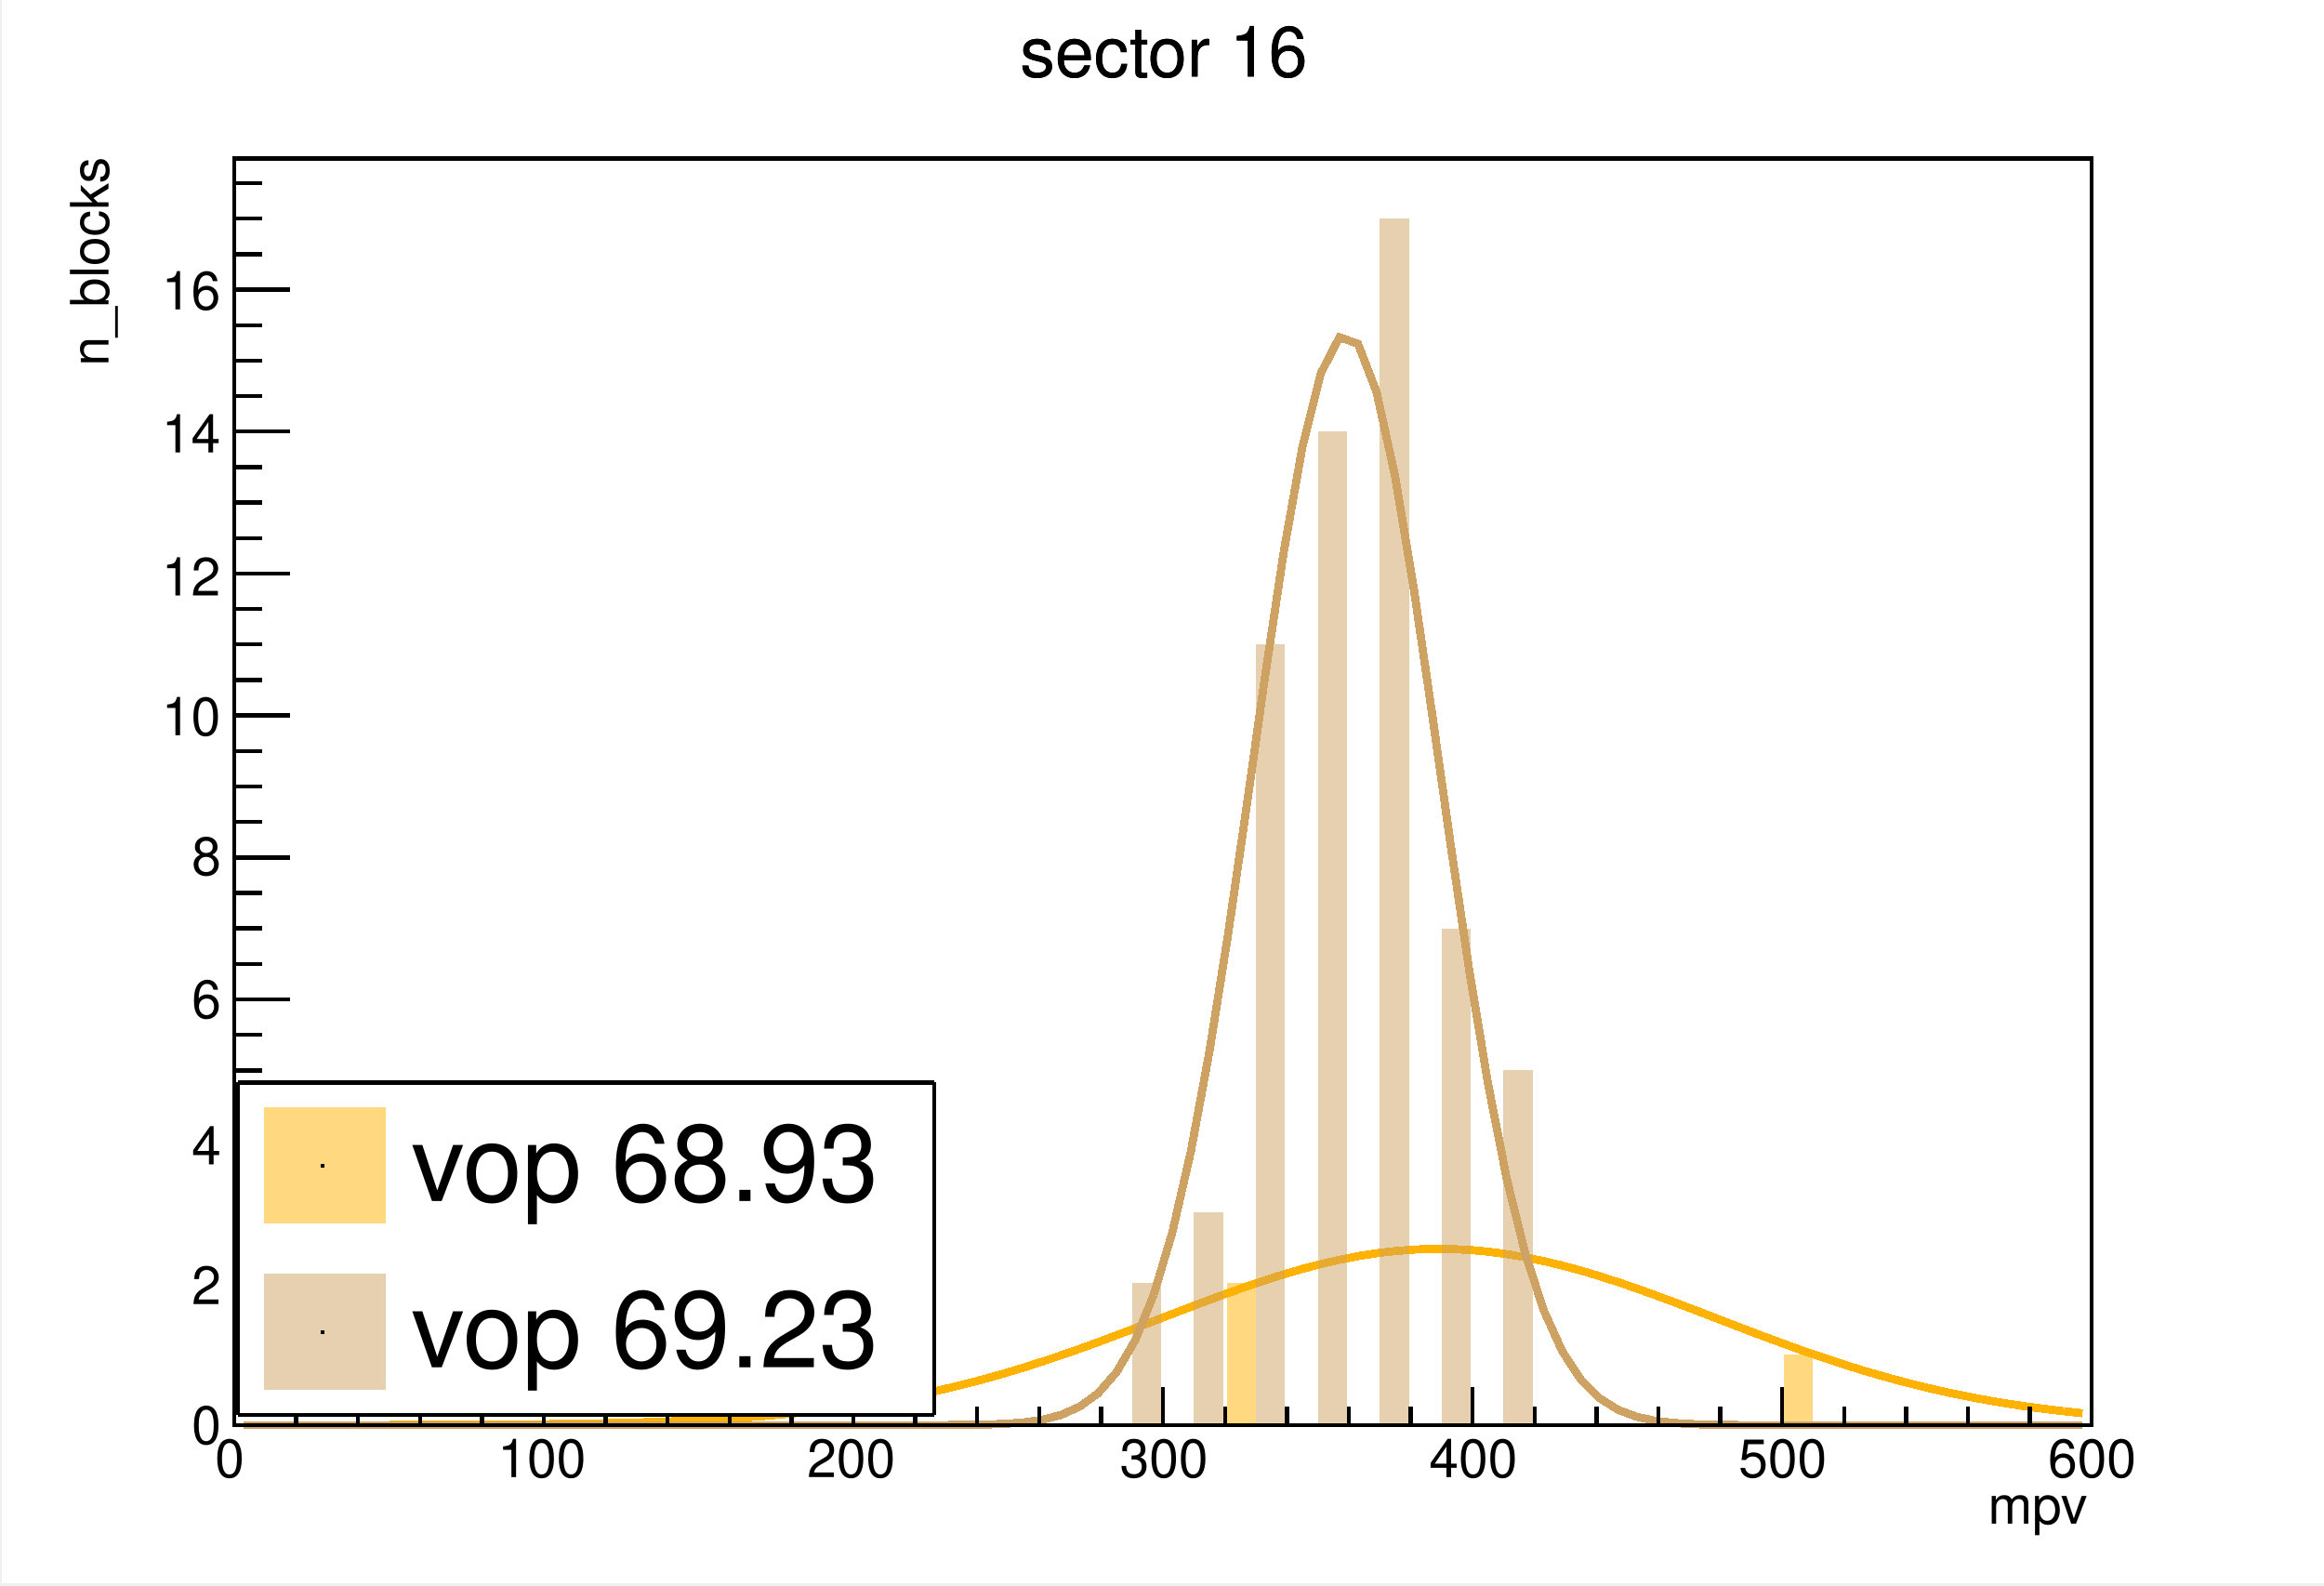
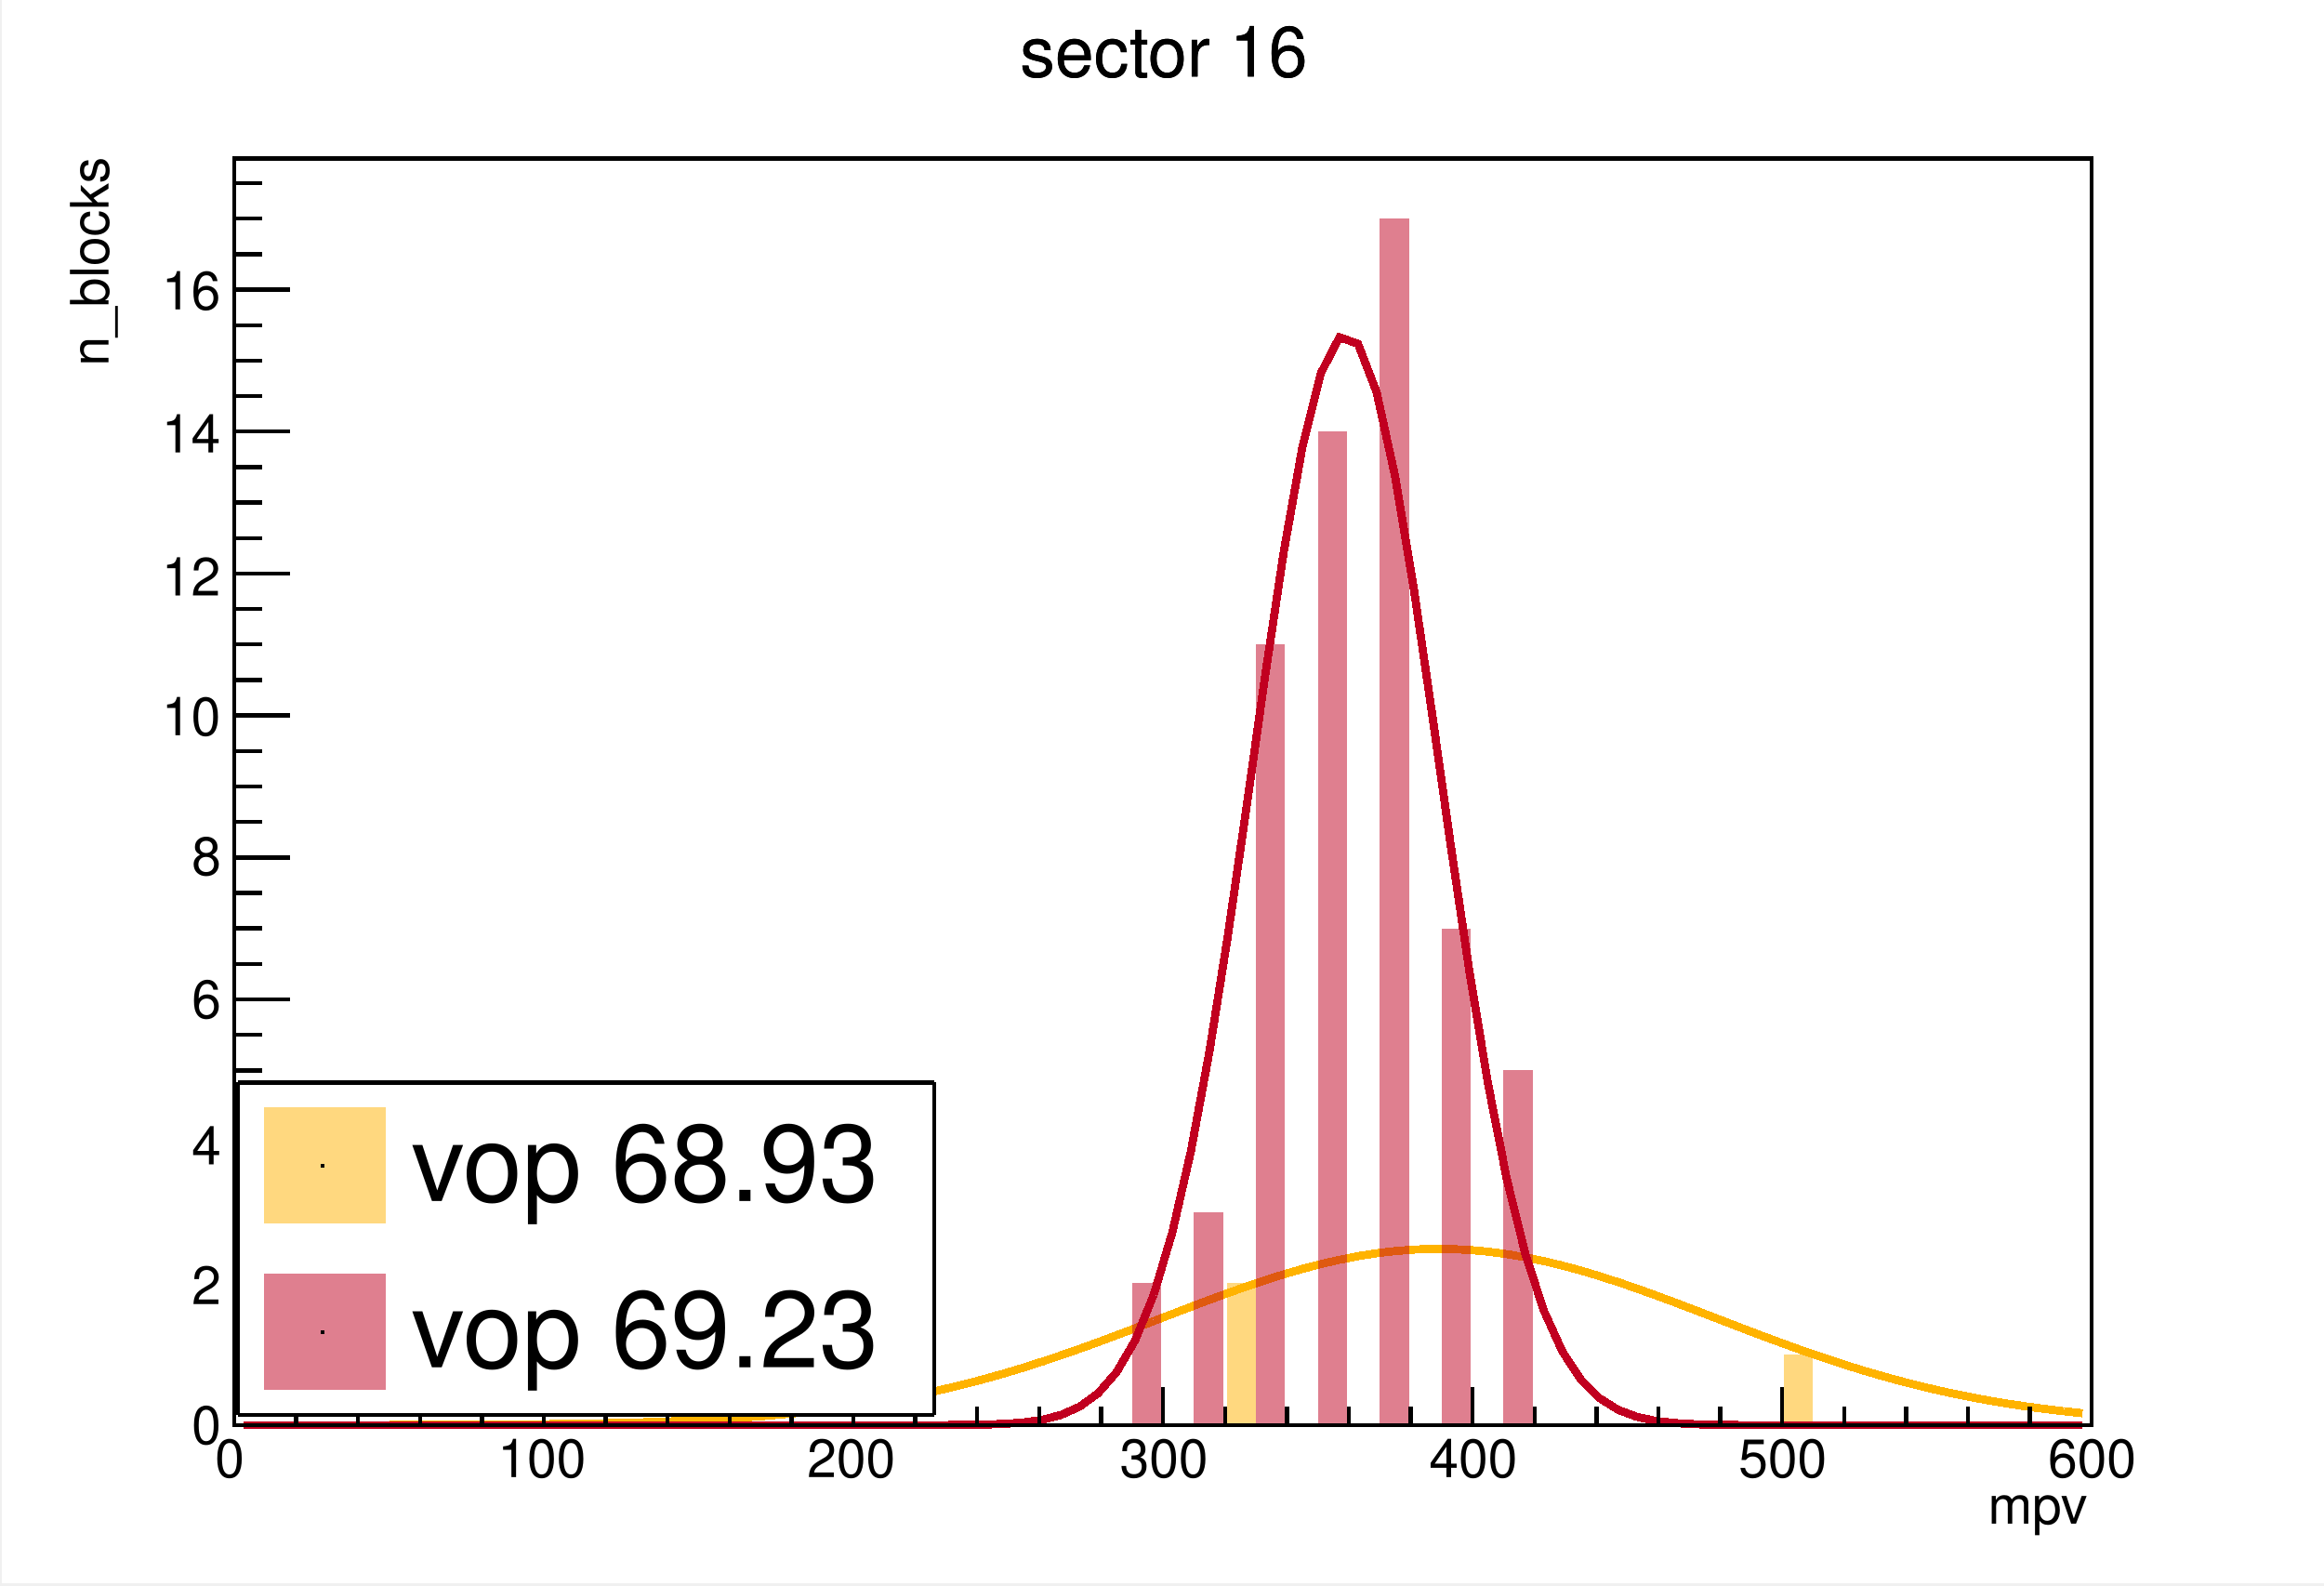
<svg xmlns="http://www.w3.org/2000/svg" width="567.429" height="387.116" viewBox="0 0 567.429 387.116" shape-rendering="crispEdges">
  <defs>
</defs>
  <rect x="0.5" y="0" width="566.929" height="386.616" fill="white" />
  <rect x="57.193" y="38.662" width="453.543" height="309.293" fill="white" />
  <rect x="57.193" y="38.662" width="453.543" height="309.293" fill="none" stroke="black" />
  <path d="M57.193,347.955h 453.543" fill="none" stroke="#000099" />
  <path d="M57.193,347.955h 453.543" fill="none" stroke="black" />
  <path d="M57.193,338.676v 9.279" fill="none" stroke="black" />
  <path d="M72.311,343.315v 4.639" fill="none" stroke="black" />
  <path d="M87.429,343.315v 4.639" fill="none" stroke="black" />
  <path d="M102.547,343.315v 4.639" fill="none" stroke="black" />
  <path d="M117.665,343.315v 4.639" fill="none" stroke="black" />
  <path d="M132.783,338.676v 9.279" fill="none" stroke="black" />
  <path d="M147.902,343.315v 4.639" fill="none" stroke="black" />
  <path d="M163.02,343.315v 4.639" fill="none" stroke="black" />
  <path d="M178.138,343.315v 4.639" fill="none" stroke="black" />
  <path d="M193.256,343.315v 4.639" fill="none" stroke="black" />
  <path d="M208.374,338.676v 9.279" fill="none" stroke="black" />
  <path d="M223.492,343.315v 4.639" fill="none" stroke="black" />
  <path d="M238.61,343.315v 4.639" fill="none" stroke="black" />
  <path d="M253.728,343.315v 4.639" fill="none" stroke="black" />
  <path d="M268.846,343.315v 4.639" fill="none" stroke="black" />
  <path d="M283.965,338.676v 9.279" fill="none" stroke="black" />
  <path d="M299.083,343.315v 4.639" fill="none" stroke="black" />
  <path d="M314.201,343.315v 4.639" fill="none" stroke="black" />
  <path d="M329.319,343.315v 4.639" fill="none" stroke="black" />
  <path d="M344.437,343.315v 4.639" fill="none" stroke="black" />
  <path d="M359.555,338.676v 9.279" fill="none" stroke="black" />
  <path d="M374.673,343.315v 4.639" fill="none" stroke="black" />
  <path d="M389.791,343.315v 4.639" fill="none" stroke="black" />
  <path d="M404.909,343.315v 4.639" fill="none" stroke="black" />
  <path d="M420.028,343.315v 4.639" fill="none" stroke="black" />
  <path d="M435.146,338.676v 9.279" fill="none" stroke="black" />
  <path d="M450.264,343.315v 4.639" fill="none" stroke="black" />
  <path d="M465.382,343.315v 4.639" fill="none" stroke="black" />
  <path d="M480.5,343.315v 4.639" fill="none" stroke="black" />
  <path d="M495.618,343.315v 4.639" fill="none" stroke="black" />
  <path d="M510.736,338.676v 9.279" fill="none" stroke="black" />
  <text xml:space="preserve" x="52.482" y="360.625" fill="black" font-size="12.914" font-family="Helvetica">0</text>
  <text xml:space="preserve" x="121.521" y="360.625" fill="black" font-size="12.914" font-family="Helvetica">100</text>
  <text xml:space="preserve" x="197.057" y="360.625" fill="black" font-size="12.914" font-family="Helvetica">200</text>
  <text xml:space="preserve" x="273.406" y="360.625" fill="black" font-size="12.914" font-family="Helvetica">300</text>
  <text xml:space="preserve" x="348.942" y="360.625" fill="black" font-size="12.914" font-family="Helvetica">400</text>
  <text xml:space="preserve" x="424.479" y="360.625" fill="black" font-size="12.914" font-family="Helvetica">500</text>
  <text xml:space="preserve" x="500.015" y="360.625" fill="black" font-size="12.914" font-family="Helvetica">600</text>
  <text xml:space="preserve" x="485.395" y="371.996" fill="black" font-size="12.914" font-family="Helvetica">mpv</text>
  <path d="M57.193,347.955v -309.293" fill="none" stroke="black" />
  <path d="M70.799,347.955h -13.606" fill="none" stroke="black" />
  <path d="M63.996,339.291h -6.803" fill="none" stroke="black" />
  <path d="M63.996,330.627h -6.803" fill="none" stroke="black" />
  <path d="M63.996,321.964h -6.803" fill="none" stroke="black" />
  <path d="M70.799,313.3h -13.606" fill="none" stroke="black" />
  <path d="M63.996,304.636h -6.803" fill="none" stroke="black" />
  <path d="M63.996,295.973h -6.803" fill="none" stroke="black" />
  <path d="M63.996,287.309h -6.803" fill="none" stroke="black" />
  <path d="M70.799,278.645h -13.606" fill="none" stroke="black" />
  <path d="M63.996,269.982h -6.803" fill="none" stroke="black" />
  <path d="M63.996,261.318h -6.803" fill="none" stroke="black" />
  <path d="M63.996,252.654h -6.803" fill="none" stroke="black" />
  <path d="M70.799,243.991h -13.606" fill="none" stroke="black" />
  <path d="M63.996,235.327h -6.803" fill="none" stroke="black" />
  <path d="M63.996,226.663h -6.803" fill="none" stroke="black" />
  <path d="M63.996,218h -6.803" fill="none" stroke="black" />
  <path d="M70.799,209.336h -13.606" fill="none" stroke="black" />
  <path d="M63.996,200.672h -6.803" fill="none" stroke="black" />
  <path d="M63.996,192.009h -6.803" fill="none" stroke="black" />
  <path d="M63.996,183.345h -6.803" fill="none" stroke="black" />
  <path d="M70.799,174.681h -13.606" fill="none" stroke="black" />
  <path d="M63.996,166.018h -6.803" fill="none" stroke="black" />
  <path d="M63.996,157.354h -6.803" fill="none" stroke="black" />
  <path d="M63.996,148.69h -6.803" fill="none" stroke="black" />
  <path d="M70.799,140.027h -13.606" fill="none" stroke="black" />
  <path d="M63.996,131.363h -6.803" fill="none" stroke="black" />
  <path d="M63.996,122.699h -6.803" fill="none" stroke="black" />
  <path d="M63.996,114.036h -6.803" fill="none" stroke="black" />
  <path d="M70.799,105.372h -13.606" fill="none" stroke="black" />
  <path d="M63.996,96.708h -6.803" fill="none" stroke="black" />
  <path d="M63.996,88.045h -6.803" fill="none" stroke="black" />
  <path d="M63.996,79.381h -6.803" fill="none" stroke="black" />
  <path d="M70.799,70.717h -13.606" fill="none" stroke="black" />
  <path d="M70.799,70.717h -13.606" fill="none" stroke="black" />
  <path d="M63.996,62.054h -6.803" fill="none" stroke="black" />
  <path d="M63.996,53.39h -6.803" fill="none" stroke="black" />
  <path d="M63.996,44.726h -6.803" fill="none" stroke="black" />
  <text xml:space="preserve" x="46.797" y="352.503" fill="black" font-size="12.914" font-family="Helvetica">0</text>
  <text xml:space="preserve" x="46.797" y="318.39" fill="black" font-size="12.914" font-family="Helvetica">2</text>
  <text xml:space="preserve" x="46.797" y="284.277" fill="black" font-size="12.914" font-family="Helvetica">4</text>
  <text xml:space="preserve" x="46.797" y="248.539" fill="black" font-size="12.914" font-family="Helvetica">6</text>
  <text xml:space="preserve" x="46.797" y="213.614" fill="black" font-size="12.914" font-family="Helvetica">8</text>
  <text xml:space="preserve" x="39.486" y="179.5" fill="black" font-size="12.914" font-family="Helvetica">10</text>
  <text xml:space="preserve" x="39.486" y="145.387" fill="black" font-size="12.914" font-family="Helvetica">12</text>
  <text xml:space="preserve" x="39.486" y="110.462" fill="black" font-size="12.914" font-family="Helvetica">14</text>
  <text xml:space="preserve" x="39.486" y="75.536" fill="black" font-size="12.914" font-family="Helvetica">16</text>
  <g transform="rotate(-90,26.491,89.3441)">
    <text xml:space="preserve" x="26.491" y="89.344" fill="black" font-size="12.914" font-family="Helvetica">n_blocks</text>
  </g>
  <text xml:space="preserve" x="249.039" y="18.681" fill="black" font-size="17.082" font-family="Helvetica">sector 16</text>
  <rect x="57.647" y="347.955" width="7.106" height="0" fill="#ffb300" fill-opacity="0.50" stroke-opacity="0.50" />
  <rect x="72.765" y="347.955" width="7.106" height="0" fill="#ffb300" fill-opacity="0.50" stroke-opacity="0.50" />
  <rect x="87.883" y="347.955" width="7.106" height="0" fill="#ffb300" fill-opacity="0.50" stroke-opacity="0.50" />
  <rect x="103.001" y="347.955" width="7.106" height="0" fill="#ffb300" fill-opacity="0.50" stroke-opacity="0.50" />
  <rect x="118.119" y="347.955" width="7.106" height="0" fill="#ffb300" fill-opacity="0.50" stroke-opacity="0.50" />
  <rect x="133.237" y="347.955" width="7.106" height="0" fill="#ffb300" fill-opacity="0.50" stroke-opacity="0.50" />
  <rect x="148.355" y="347.955" width="7.106" height="0" fill="#ffb300" fill-opacity="0.50" stroke-opacity="0.50" />
  <rect x="163.473" y="347.955" width="7.106" height="0" fill="#ffb300" fill-opacity="0.50" stroke-opacity="0.50" />
  <rect x="178.591" y="347.955" width="7.106" height="0" fill="#ffb300" fill-opacity="0.50" stroke-opacity="0.50" />
  <rect x="193.709" y="347.955" width="7.106" height="0" fill="#ffb300" fill-opacity="0.50" stroke-opacity="0.50" />
  <rect x="208.828" y="347.955" width="7.106" height="0" fill="#ffb300" fill-opacity="0.50" stroke-opacity="0.50" />
  <rect x="223.946" y="347.955" width="7.106" height="0" fill="#ffb300" fill-opacity="0.50" stroke-opacity="0.50" />
  <rect x="239.064" y="347.955" width="7.106" height="0" fill="#ffb300" fill-opacity="0.50" stroke-opacity="0.50" />
  <rect x="254.182" y="347.955" width="7.106" height="0" fill="#ffb300" fill-opacity="0.50" stroke-opacity="0.50" />
  <rect x="269.3" y="347.955" width="7.106" height="0" fill="#ffb300" fill-opacity="0.50" stroke-opacity="0.50" />
  <rect x="284.418" y="347.955" width="7.106" height="0" fill="#ffb300" fill-opacity="0.50" stroke-opacity="0.50" />
  <rect x="299.536" y="313.3" width="7.106" height="34.655" fill="#ffb300" fill-opacity="0.50" stroke-opacity="0.50" />
  <rect x="314.654" y="347.955" width="7.106" height="0" fill="#ffb300" fill-opacity="0.50" stroke-opacity="0.50" />
  <rect x="329.772" y="347.955" width="7.106" height="0" fill="#ffb300" fill-opacity="0.50" stroke-opacity="0.50" />
  <rect x="344.891" y="347.955" width="7.106" height="0" fill="#ffb300" fill-opacity="0.50" stroke-opacity="0.50" />
  <rect x="360.009" y="347.955" width="7.106" height="0" fill="#ffb300" fill-opacity="0.50" stroke-opacity="0.50" />
  <rect x="375.127" y="347.955" width="7.106" height="0" fill="#ffb300" fill-opacity="0.50" stroke-opacity="0.50" />
  <rect x="390.245" y="347.955" width="7.106" height="0" fill="#ffb300" fill-opacity="0.50" stroke-opacity="0.50" />
  <rect x="405.363" y="347.955" width="7.106" height="0" fill="#ffb300" fill-opacity="0.50" stroke-opacity="0.50" />
  <rect x="420.481" y="347.955" width="7.106" height="0" fill="#ffb300" fill-opacity="0.50" stroke-opacity="0.50" />
  <rect x="435.599" y="330.627" width="7.106" height="17.327" fill="#ffb300" fill-opacity="0.50" stroke-opacity="0.50" />
  <rect x="450.717" y="347.955" width="7.106" height="0" fill="#ffb300" fill-opacity="0.50" stroke-opacity="0.50" />
  <rect x="465.835" y="347.955" width="7.106" height="0" fill="#ffb300" fill-opacity="0.50" stroke-opacity="0.50" />
  <rect x="480.954" y="347.955" width="7.106" height="0" fill="#ffb300" fill-opacity="0.50" stroke-opacity="0.50" />
  <rect x="496.072" y="347.955" width="7.106" height="0" fill="#ffb300" fill-opacity="0.50" stroke-opacity="0.50" />
  <path d="M59.461,347.955h 31.748l 4.535, -0.035l 4.535, -0.01l 4.535, -0.013l 4.535, -0.016l 4.535, -0.02l 4.535, -0.024l 4.535, -0.03l 4.535, -0.037l 4.535, -0.045l 4.535, -0.055l  4.535, -0.066l 4.535, -0.08l 4.535, -0.096l 4.535, -0.114l 4.535, -0.136l 4.535, -0.16l 4.535, -0.188l 4.535, -0.22l 4.535, -0.256l 4.535, -0.296l 4.535, -0.34l 4.535, -0.389l  4.535, -0.443l 4.535, -0.502l 4.535, -0.566l 4.535, -0.634l 4.535, -0.707l 4.535, -0.783l 4.535, -0.863l 4.535, -0.946l 4.535, -1.031l 4.535, -1.117l 4.535, -1.203l 4.535, -1.287l 4.535,  -1.369l 4.535, -1.447l 4.535, -1.519l 4.535, -1.584l 4.535, -1.64l 4.535, -1.686l 4.535, -1.72l 4.535, -1.741" fill="none" stroke="#ffb300" stroke-width="2" />
  <path d="M281.697,322.542l 4.535, -1.747l 4.535, -1.737l 4.535, -1.711l 4.535, -1.667l 4.535, -1.606l 4.535, -1.527l 4.535, -1.43l 4.535, -1.317l 4.535, -1.187l 4.535, -1.043l 4.535, -0.885l 4.535,  -0.716l 4.535, -0.538l 4.535, -0.352l 4.535, -0.162l 4.535, 0.031l 4.535, 0.223l 4.535, 0.412l 4.535, 0.595l 4.535, 0.771l 4.535, 0.937l 4.535, 1.09l 4.535, 1.23l 4.535, 1.355l 4.535,  1.463l 4.535, 1.554l 4.535, 1.627l 4.535, 1.683l 4.535, 1.721l 4.535, 1.742l 4.535, 1.746l 4.535, 1.736l 4.535, 1.711l 4.535, 1.673l 4.535, 1.623l 4.535, 1.564l 4.535, 1.497l 4.535, 1.423l  4.535, 1.343l 4.535, 1.26l 4.535, 1.175l 4.535, 1.09l 4.535, 1.004l 4.535, 0.92l 4.535, 0.838l 4.535, 0.759l 4.535, 0.683l 4.535, 0.612l 4.535, 0.545" fill="none" stroke="#ffb300" stroke-width="2" />
  <path d="M503.933,344.55l 4.535, 0.483" fill="none" stroke="#ffb300" stroke-width="2" />
-   <rect x="64.752" y="347.955" width="7.106" height="0" fill="#cea262" fill-opacity="0.50" stroke-opacity="0.50" />
-   <rect x="79.87" y="347.955" width="7.106" height="0" fill="#cea262" fill-opacity="0.50" stroke-opacity="0.50" />
-   <rect x="94.988" y="347.955" width="7.106" height="0" fill="#cea262" fill-opacity="0.50" stroke-opacity="0.50" />
-   <rect x="110.106" y="347.955" width="7.106" height="0" fill="#cea262" fill-opacity="0.50" stroke-opacity="0.50" />
-   <rect x="125.224" y="347.955" width="7.106" height="0" fill="#cea262" fill-opacity="0.50" stroke-opacity="0.50" />
-   <rect x="140.343" y="347.955" width="7.106" height="0" fill="#cea262" fill-opacity="0.50" stroke-opacity="0.50" />
-   <rect x="155.461" y="347.955" width="7.106" height="0" fill="#cea262" fill-opacity="0.50" stroke-opacity="0.50" />
-   <rect x="170.579" y="347.955" width="7.106" height="0" fill="#cea262" fill-opacity="0.50" stroke-opacity="0.50" />
-   <rect x="185.697" y="347.955" width="7.106" height="0" fill="#cea262" fill-opacity="0.50" stroke-opacity="0.50" />
-   <rect x="200.815" y="347.955" width="7.106" height="0" fill="#cea262" fill-opacity="0.50" stroke-opacity="0.50" />
-   <rect x="215.933" y="347.955" width="7.106" height="0" fill="#cea262" fill-opacity="0.50" stroke-opacity="0.50" />
-   <rect x="231.051" y="347.955" width="7.106" height="0" fill="#cea262" fill-opacity="0.50" stroke-opacity="0.50" />
-   <rect x="246.169" y="347.955" width="7.106" height="0" fill="#cea262" fill-opacity="0.50" stroke-opacity="0.50" />
-   <rect x="261.287" y="347.955" width="7.106" height="0" fill="#cea262" fill-opacity="0.50" stroke-opacity="0.50" />
-   <rect x="276.406" y="313.3" width="7.106" height="34.655" fill="#cea262" fill-opacity="0.50" stroke-opacity="0.50" />
-   <rect x="291.524" y="295.973" width="7.106" height="51.982" fill="#cea262" fill-opacity="0.50" stroke-opacity="0.50" />
-   <rect x="306.642" y="157.354" width="7.106" height="190.601" fill="#cea262" fill-opacity="0.50" stroke-opacity="0.50" />
-   <rect x="321.76" y="105.372" width="7.106" height="242.583" fill="#cea262" fill-opacity="0.50" stroke-opacity="0.50" />
-   <rect x="336.878" y="53.39" width="7.106" height="294.565" fill="#cea262" fill-opacity="0.50" stroke-opacity="0.50" />
-   <rect x="351.996" y="226.663" width="7.106" height="121.291" fill="#cea262" fill-opacity="0.50" stroke-opacity="0.50" />
-   <rect x="367.114" y="261.318" width="7.106" height="86.637" fill="#cea262" fill-opacity="0.50" stroke-opacity="0.50" />
-   <rect x="382.232" y="347.955" width="7.106" height="0" fill="#cea262" fill-opacity="0.50" stroke-opacity="0.50" />
-   <rect x="397.35" y="347.955" width="7.106" height="0" fill="#cea262" fill-opacity="0.50" stroke-opacity="0.50" />
-   <rect x="412.469" y="347.955" width="7.106" height="0" fill="#cea262" fill-opacity="0.50" stroke-opacity="0.50" />
-   <rect x="427.587" y="347.955" width="7.106" height="0" fill="#cea262" fill-opacity="0.50" stroke-opacity="0.50" />
-   <rect x="442.705" y="347.955" width="7.106" height="0" fill="#cea262" fill-opacity="0.50" stroke-opacity="0.50" />
-   <rect x="457.823" y="347.955" width="7.106" height="0" fill="#cea262" fill-opacity="0.50" stroke-opacity="0.50" />
-   <rect x="472.941" y="347.955" width="7.106" height="0" fill="#cea262" fill-opacity="0.50" stroke-opacity="0.50" />
-   <rect x="488.059" y="347.955" width="7.106" height="0" fill="#cea262" fill-opacity="0.50" stroke-opacity="0.50" />
-   <rect x="503.177" y="347.955" width="7.106" height="0" fill="#cea262" fill-opacity="0.50" stroke-opacity="0.50" />
-   <path d="M59.461,347.955h 167.811l 4.535, -0.032l 4.535, -0.041l 4.535, -0.087l 4.535, -0.177l 4.535, -0.345l 4.535, -0.647l 4.535, -1.162l 4.535, -1.998l 4.535, -3.286l 4.535, -5.169l 4.535,  -7.766l 4.535, -11.137" fill="none" stroke="#cea262" stroke-width="2" />
-   <path d="M281.697,316.108l 4.535, -15.221l 4.535, -19.79l 4.535, -24.417l 4.535, -28.486l 4.535, -31.265l 4.535, -32.019l 4.535, -30.177l 4.535, -25.491l 4.535, -18.143l 4.535, -8.771l 4.535, 1.614l 4.535, 11.812l  4.535, 20.654l 4.535, 27.232l 4.535, 31.042l 4.535, 32.042l 4.535, 30.594l 4.535, 27.338l 4.535, 23.022l 4.535, 18.356l 4.535, 13.9l 4.535, 10.02l 4.535, 6.887l 4.535, 4.519l 4.535, 2.834l 4.535,  1.7l 4.535, 0.976l 4.535, 0.536l 4.535, 0.282l 4.535, 0.142l 4.535, 0.069l 4.535, 0.056h 77.102" fill="none" stroke="#cea262" stroke-width="2" />
-   <path d="M503.933,347.955h 4.535" fill="none" stroke="#cea262" stroke-width="2" />
+   <rect x="64.752" y="347.955" width="7.106" height="0" fill="#c10020" fill-opacity="0.50" stroke-opacity="0.50" />
+   <rect x="79.87" y="347.955" width="7.106" height="0" fill="#c10020" fill-opacity="0.50" stroke-opacity="0.50" />
+   <rect x="94.988" y="347.955" width="7.106" height="0" fill="#c10020" fill-opacity="0.50" stroke-opacity="0.50" />
+   <rect x="110.106" y="347.955" width="7.106" height="0" fill="#c10020" fill-opacity="0.50" stroke-opacity="0.50" />
+   <rect x="125.224" y="347.955" width="7.106" height="0" fill="#c10020" fill-opacity="0.50" stroke-opacity="0.50" />
+   <rect x="140.343" y="347.955" width="7.106" height="0" fill="#c10020" fill-opacity="0.50" stroke-opacity="0.50" />
+   <rect x="155.461" y="347.955" width="7.106" height="0" fill="#c10020" fill-opacity="0.50" stroke-opacity="0.50" />
+   <rect x="170.579" y="347.955" width="7.106" height="0" fill="#c10020" fill-opacity="0.50" stroke-opacity="0.50" />
+   <rect x="185.697" y="347.955" width="7.106" height="0" fill="#c10020" fill-opacity="0.50" stroke-opacity="0.50" />
+   <rect x="200.815" y="347.955" width="7.106" height="0" fill="#c10020" fill-opacity="0.50" stroke-opacity="0.50" />
+   <rect x="215.933" y="347.955" width="7.106" height="0" fill="#c10020" fill-opacity="0.50" stroke-opacity="0.50" />
+   <rect x="231.051" y="347.955" width="7.106" height="0" fill="#c10020" fill-opacity="0.50" stroke-opacity="0.50" />
+   <rect x="246.169" y="347.955" width="7.106" height="0" fill="#c10020" fill-opacity="0.50" stroke-opacity="0.50" />
+   <rect x="261.287" y="347.955" width="7.106" height="0" fill="#c10020" fill-opacity="0.50" stroke-opacity="0.50" />
+   <rect x="276.406" y="313.3" width="7.106" height="34.655" fill="#c10020" fill-opacity="0.50" stroke-opacity="0.50" />
+   <rect x="291.524" y="295.973" width="7.106" height="51.982" fill="#c10020" fill-opacity="0.50" stroke-opacity="0.50" />
+   <rect x="306.642" y="157.354" width="7.106" height="190.601" fill="#c10020" fill-opacity="0.50" stroke-opacity="0.50" />
+   <rect x="321.76" y="105.372" width="7.106" height="242.583" fill="#c10020" fill-opacity="0.50" stroke-opacity="0.50" />
+   <rect x="336.878" y="53.39" width="7.106" height="294.565" fill="#c10020" fill-opacity="0.50" stroke-opacity="0.50" />
+   <rect x="351.996" y="226.663" width="7.106" height="121.291" fill="#c10020" fill-opacity="0.50" stroke-opacity="0.50" />
+   <rect x="367.114" y="261.318" width="7.106" height="86.637" fill="#c10020" fill-opacity="0.50" stroke-opacity="0.50" />
+   <rect x="382.232" y="347.955" width="7.106" height="0" fill="#c10020" fill-opacity="0.50" stroke-opacity="0.50" />
+   <rect x="397.35" y="347.955" width="7.106" height="0" fill="#c10020" fill-opacity="0.50" stroke-opacity="0.50" />
+   <rect x="412.469" y="347.955" width="7.106" height="0" fill="#c10020" fill-opacity="0.50" stroke-opacity="0.50" />
+   <rect x="427.587" y="347.955" width="7.106" height="0" fill="#c10020" fill-opacity="0.50" stroke-opacity="0.50" />
+   <rect x="442.705" y="347.955" width="7.106" height="0" fill="#c10020" fill-opacity="0.50" stroke-opacity="0.50" />
+   <rect x="457.823" y="347.955" width="7.106" height="0" fill="#c10020" fill-opacity="0.50" stroke-opacity="0.50" />
+   <rect x="472.941" y="347.955" width="7.106" height="0" fill="#c10020" fill-opacity="0.50" stroke-opacity="0.50" />
+   <rect x="488.059" y="347.955" width="7.106" height="0" fill="#c10020" fill-opacity="0.50" stroke-opacity="0.50" />
+   <rect x="503.177" y="347.955" width="7.106" height="0" fill="#c10020" fill-opacity="0.50" stroke-opacity="0.50" />
+   <path d="M59.461,347.955h 167.811l 4.535, -0.032l 4.535, -0.041l 4.535, -0.087l 4.535, -0.177l 4.535, -0.345l 4.535, -0.647l 4.535, -1.162l 4.535, -1.998l 4.535, -3.286l 4.535, -5.169l 4.535,  -7.766l 4.535, -11.137" fill="none" stroke="#c10020" stroke-width="2" />
+   <path d="M281.697,316.108l 4.535, -15.221l 4.535, -19.79l 4.535, -24.417l 4.535, -28.486l 4.535, -31.265l 4.535, -32.019l 4.535, -30.177l 4.535, -25.491l 4.535, -18.143l 4.535, -8.771l 4.535, 1.614l 4.535, 11.812l  4.535, 20.654l 4.535, 27.232l 4.535, 31.042l 4.535, 32.042l 4.535, 30.594l 4.535, 27.338l 4.535, 23.022l 4.535, 18.356l 4.535, 13.9l 4.535, 10.02l 4.535, 6.887l 4.535, 4.519l 4.535, 2.834l 4.535,  1.7l 4.535, 0.976l 4.535, 0.536l 4.535, 0.282l 4.535, 0.142l 4.535, 0.069l 4.535, 0.056h 77.102" fill="none" stroke="#c10020" stroke-width="2" />
+   <path d="M503.933,347.955h 4.535" fill="none" stroke="#c10020" stroke-width="2" />
  <path d="M57.193,347.955h 453.543" fill="none" stroke="black" />
  <path d="M57.193,338.676v 9.279" fill="none" stroke="black" />
  <path d="M72.311,343.315v 4.639" fill="none" stroke="black" />
  <path d="M87.429,343.315v 4.639" fill="none" stroke="black" />
  <path d="M102.547,343.315v 4.639" fill="none" stroke="black" />
  <path d="M117.665,343.315v 4.639" fill="none" stroke="black" />
  <path d="M132.783,338.676v 9.279" fill="none" stroke="black" />
  <path d="M147.902,343.315v 4.639" fill="none" stroke="black" />
  <path d="M163.02,343.315v 4.639" fill="none" stroke="black" />
  <path d="M178.138,343.315v 4.639" fill="none" stroke="black" />
  <path d="M193.256,343.315v 4.639" fill="none" stroke="black" />
  <path d="M208.374,338.676v 9.279" fill="none" stroke="black" />
  <path d="M223.492,343.315v 4.639" fill="none" stroke="black" />
  <path d="M238.61,343.315v 4.639" fill="none" stroke="black" />
  <path d="M253.728,343.315v 4.639" fill="none" stroke="black" />
  <path d="M268.846,343.315v 4.639" fill="none" stroke="black" />
  <path d="M283.965,338.676v 9.279" fill="none" stroke="black" />
  <path d="M299.083,343.315v 4.639" fill="none" stroke="black" />
  <path d="M314.201,343.315v 4.639" fill="none" stroke="black" />
  <path d="M329.319,343.315v 4.639" fill="none" stroke="black" />
  <path d="M344.437,343.315v 4.639" fill="none" stroke="black" />
  <path d="M359.555,338.676v 9.279" fill="none" stroke="black" />
  <path d="M374.673,343.315v 4.639" fill="none" stroke="black" />
  <path d="M389.791,343.315v 4.639" fill="none" stroke="black" />
  <path d="M404.909,343.315v 4.639" fill="none" stroke="black" />
  <path d="M420.028,343.315v 4.639" fill="none" stroke="black" />
  <path d="M435.146,338.676v 9.279" fill="none" stroke="black" />
  <path d="M450.264,343.315v 4.639" fill="none" stroke="black" />
  <path d="M465.382,343.315v 4.639" fill="none" stroke="black" />
  <path d="M480.5,343.315v 4.639" fill="none" stroke="black" />
  <path d="M495.618,343.315v 4.639" fill="none" stroke="black" />
  <path d="M510.736,338.676v 9.279" fill="none" stroke="black" />
  <path d="M57.193,347.955v -309.293" fill="none" stroke="black" />
  <path d="M70.799,347.955h -13.606" fill="none" stroke="black" />
  <path d="M63.996,339.291h -6.803" fill="none" stroke="black" />
  <path d="M63.996,330.627h -6.803" fill="none" stroke="black" />
  <path d="M63.996,321.964h -6.803" fill="none" stroke="black" />
  <path d="M70.799,313.3h -13.606" fill="none" stroke="black" />
  <path d="M63.996,304.636h -6.803" fill="none" stroke="black" />
  <path d="M63.996,295.973h -6.803" fill="none" stroke="black" />
  <path d="M63.996,287.309h -6.803" fill="none" stroke="black" />
  <path d="M70.799,278.645h -13.606" fill="none" stroke="black" />
  <path d="M63.996,269.982h -6.803" fill="none" stroke="black" />
  <path d="M63.996,261.318h -6.803" fill="none" stroke="black" />
  <path d="M63.996,252.654h -6.803" fill="none" stroke="black" />
  <path d="M70.799,243.991h -13.606" fill="none" stroke="black" />
  <path d="M63.996,235.327h -6.803" fill="none" stroke="black" />
  <path d="M63.996,226.663h -6.803" fill="none" stroke="black" />
  <path d="M63.996,218h -6.803" fill="none" stroke="black" />
  <path d="M70.799,209.336h -13.606" fill="none" stroke="black" />
  <path d="M63.996,200.672h -6.803" fill="none" stroke="black" />
  <path d="M63.996,192.009h -6.803" fill="none" stroke="black" />
  <path d="M63.996,183.345h -6.803" fill="none" stroke="black" />
  <path d="M70.799,174.681h -13.606" fill="none" stroke="black" />
  <path d="M63.996,166.018h -6.803" fill="none" stroke="black" />
  <path d="M63.996,157.354h -6.803" fill="none" stroke="black" />
  <path d="M63.996,148.69h -6.803" fill="none" stroke="black" />
  <path d="M70.799,140.027h -13.606" fill="none" stroke="black" />
  <path d="M63.996,131.363h -6.803" fill="none" stroke="black" />
  <path d="M63.996,122.699h -6.803" fill="none" stroke="black" />
  <path d="M63.996,114.036h -6.803" fill="none" stroke="black" />
  <path d="M70.799,105.372h -13.606" fill="none" stroke="black" />
  <path d="M63.996,96.708h -6.803" fill="none" stroke="black" />
  <path d="M63.996,88.045h -6.803" fill="none" stroke="black" />
  <path d="M63.996,79.381h -6.803" fill="none" stroke="black" />
  <path d="M70.799,70.717h -13.606" fill="none" stroke="black" />
  <path d="M70.799,70.717h -13.606" fill="none" stroke="black" />
  <path d="M63.996,62.054h -6.803" fill="none" stroke="black" />
  <path d="M63.996,53.39h -6.803" fill="none" stroke="black" />
  <path d="M63.996,44.726h -6.803" fill="none" stroke="black" />
  <rect x="58.014" y="264.298" width="170.079" height="81.189" fill="white" />
  <path d="M58.014,345.487h 170.079" fill="none" stroke="black" />
  <path d="M228.093,345.487v -81.189" fill="none" stroke="black" />
  <path d="M228.093,264.298h -170.079" fill="none" stroke="black" />
  <path d="M58.014,264.298v 81.189" fill="none" stroke="black" />
  <text xml:space="preserve" x="100.403" y="293.211" fill="black" font-size="26.08" font-family="Helvetica">vop 68.93</text>
  <path d="M64.392,298.803h 29.764v -28.416h -29.764z" fill="#ffb300" fill-opacity="0.50" stroke-opacity="0.50" />
  <path d="M64.392,284.595h 29.764" fill="none" stroke="#ffb300" fill-opacity="0.00" stroke-opacity="0.00" />
  <g stroke="black" stroke-width="1" fill="none">
    <line x1="78.274" y1="284.595" x2="79.274" y2="284.595" />
  </g>
  <text xml:space="preserve" x="100.403" y="333.822" fill="black" font-size="26.08" font-family="Helvetica">vop 69.23</text>
-   <path d="M64.392,339.398h 29.764v -28.416h -29.764z" fill="#cea262" fill-opacity="0.50" stroke-opacity="0.50" />
-   <path d="M64.392,325.19h 29.764" fill="none" stroke="#cea262" fill-opacity="0.00" stroke-opacity="0.00" />
+   <path d="M64.392,339.398h 29.764v -28.416h -29.764z" fill="#c10020" fill-opacity="0.50" stroke-opacity="0.50" />
+   <path d="M64.392,325.19h 29.764" fill="none" stroke="#c10020" fill-opacity="0.00" stroke-opacity="0.00" />
  <g stroke="black" stroke-width="1" fill="none">
    <line x1="78.274" y1="325.19" x2="79.274" y2="325.19" />
  </g>
  <text xml:space="preserve" x="249.039" y="18.681" fill="black" font-size="17.082" font-family="Helvetica">sector 16</text>
</svg>
